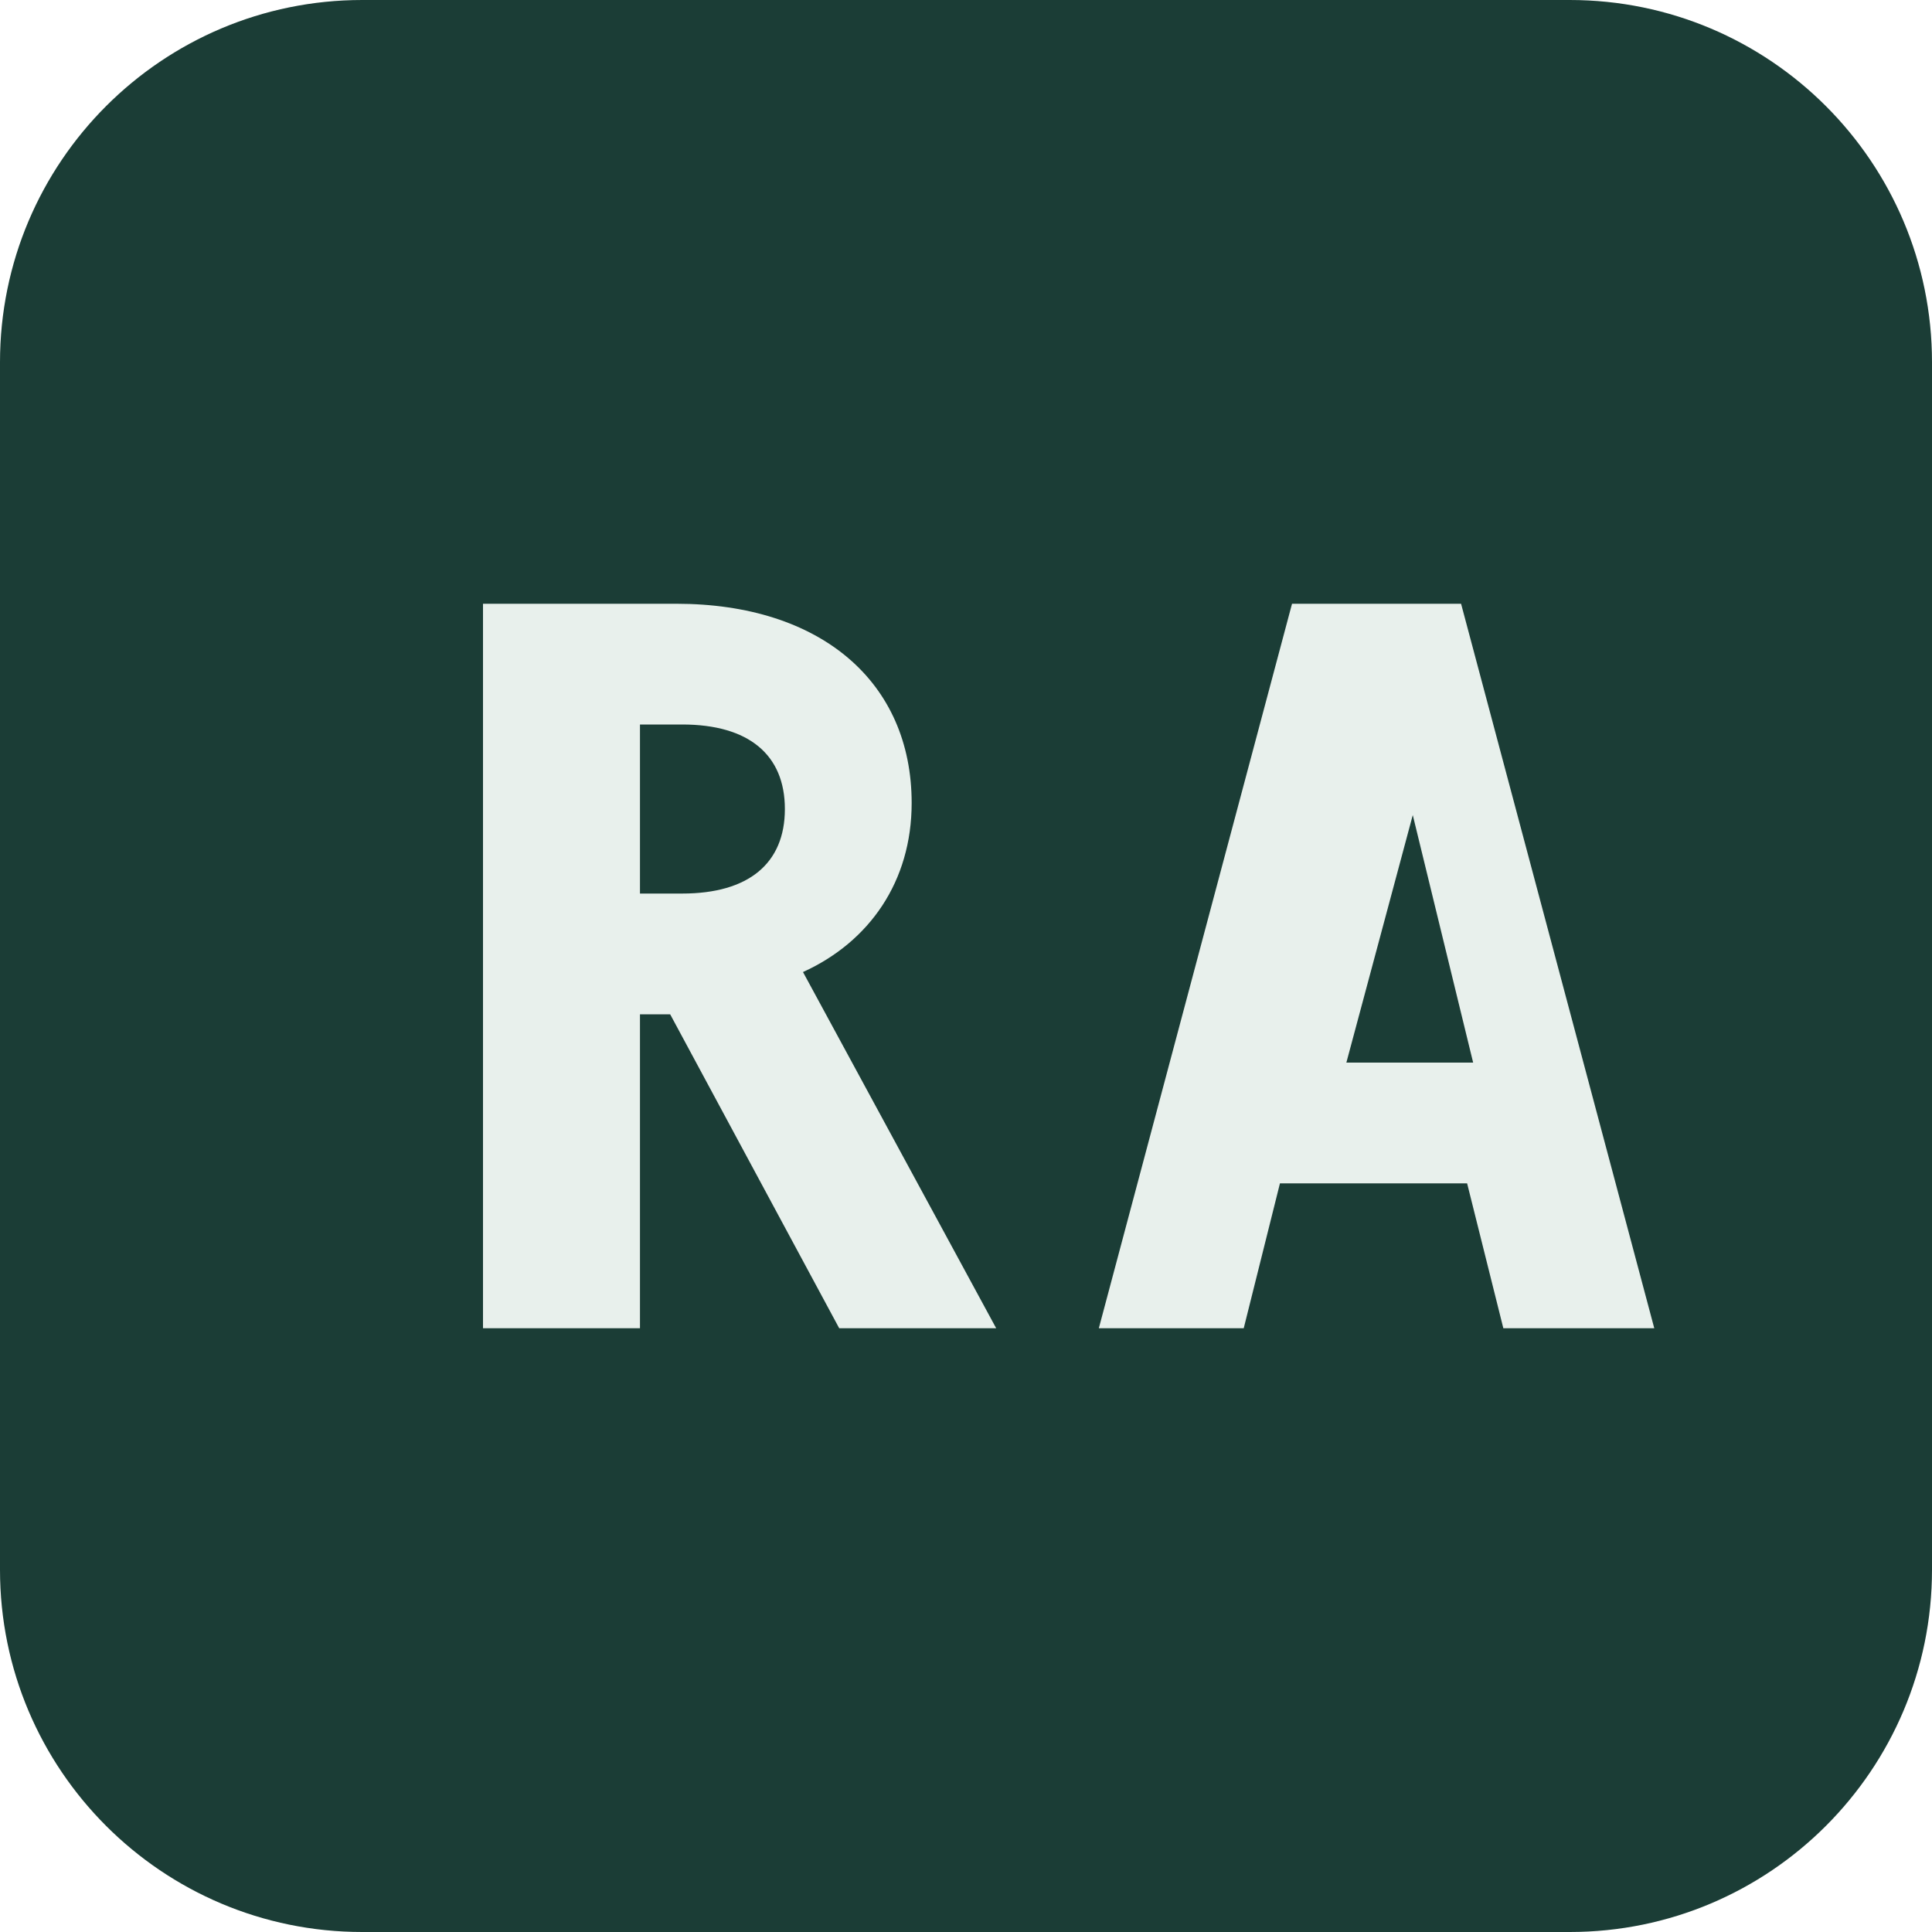
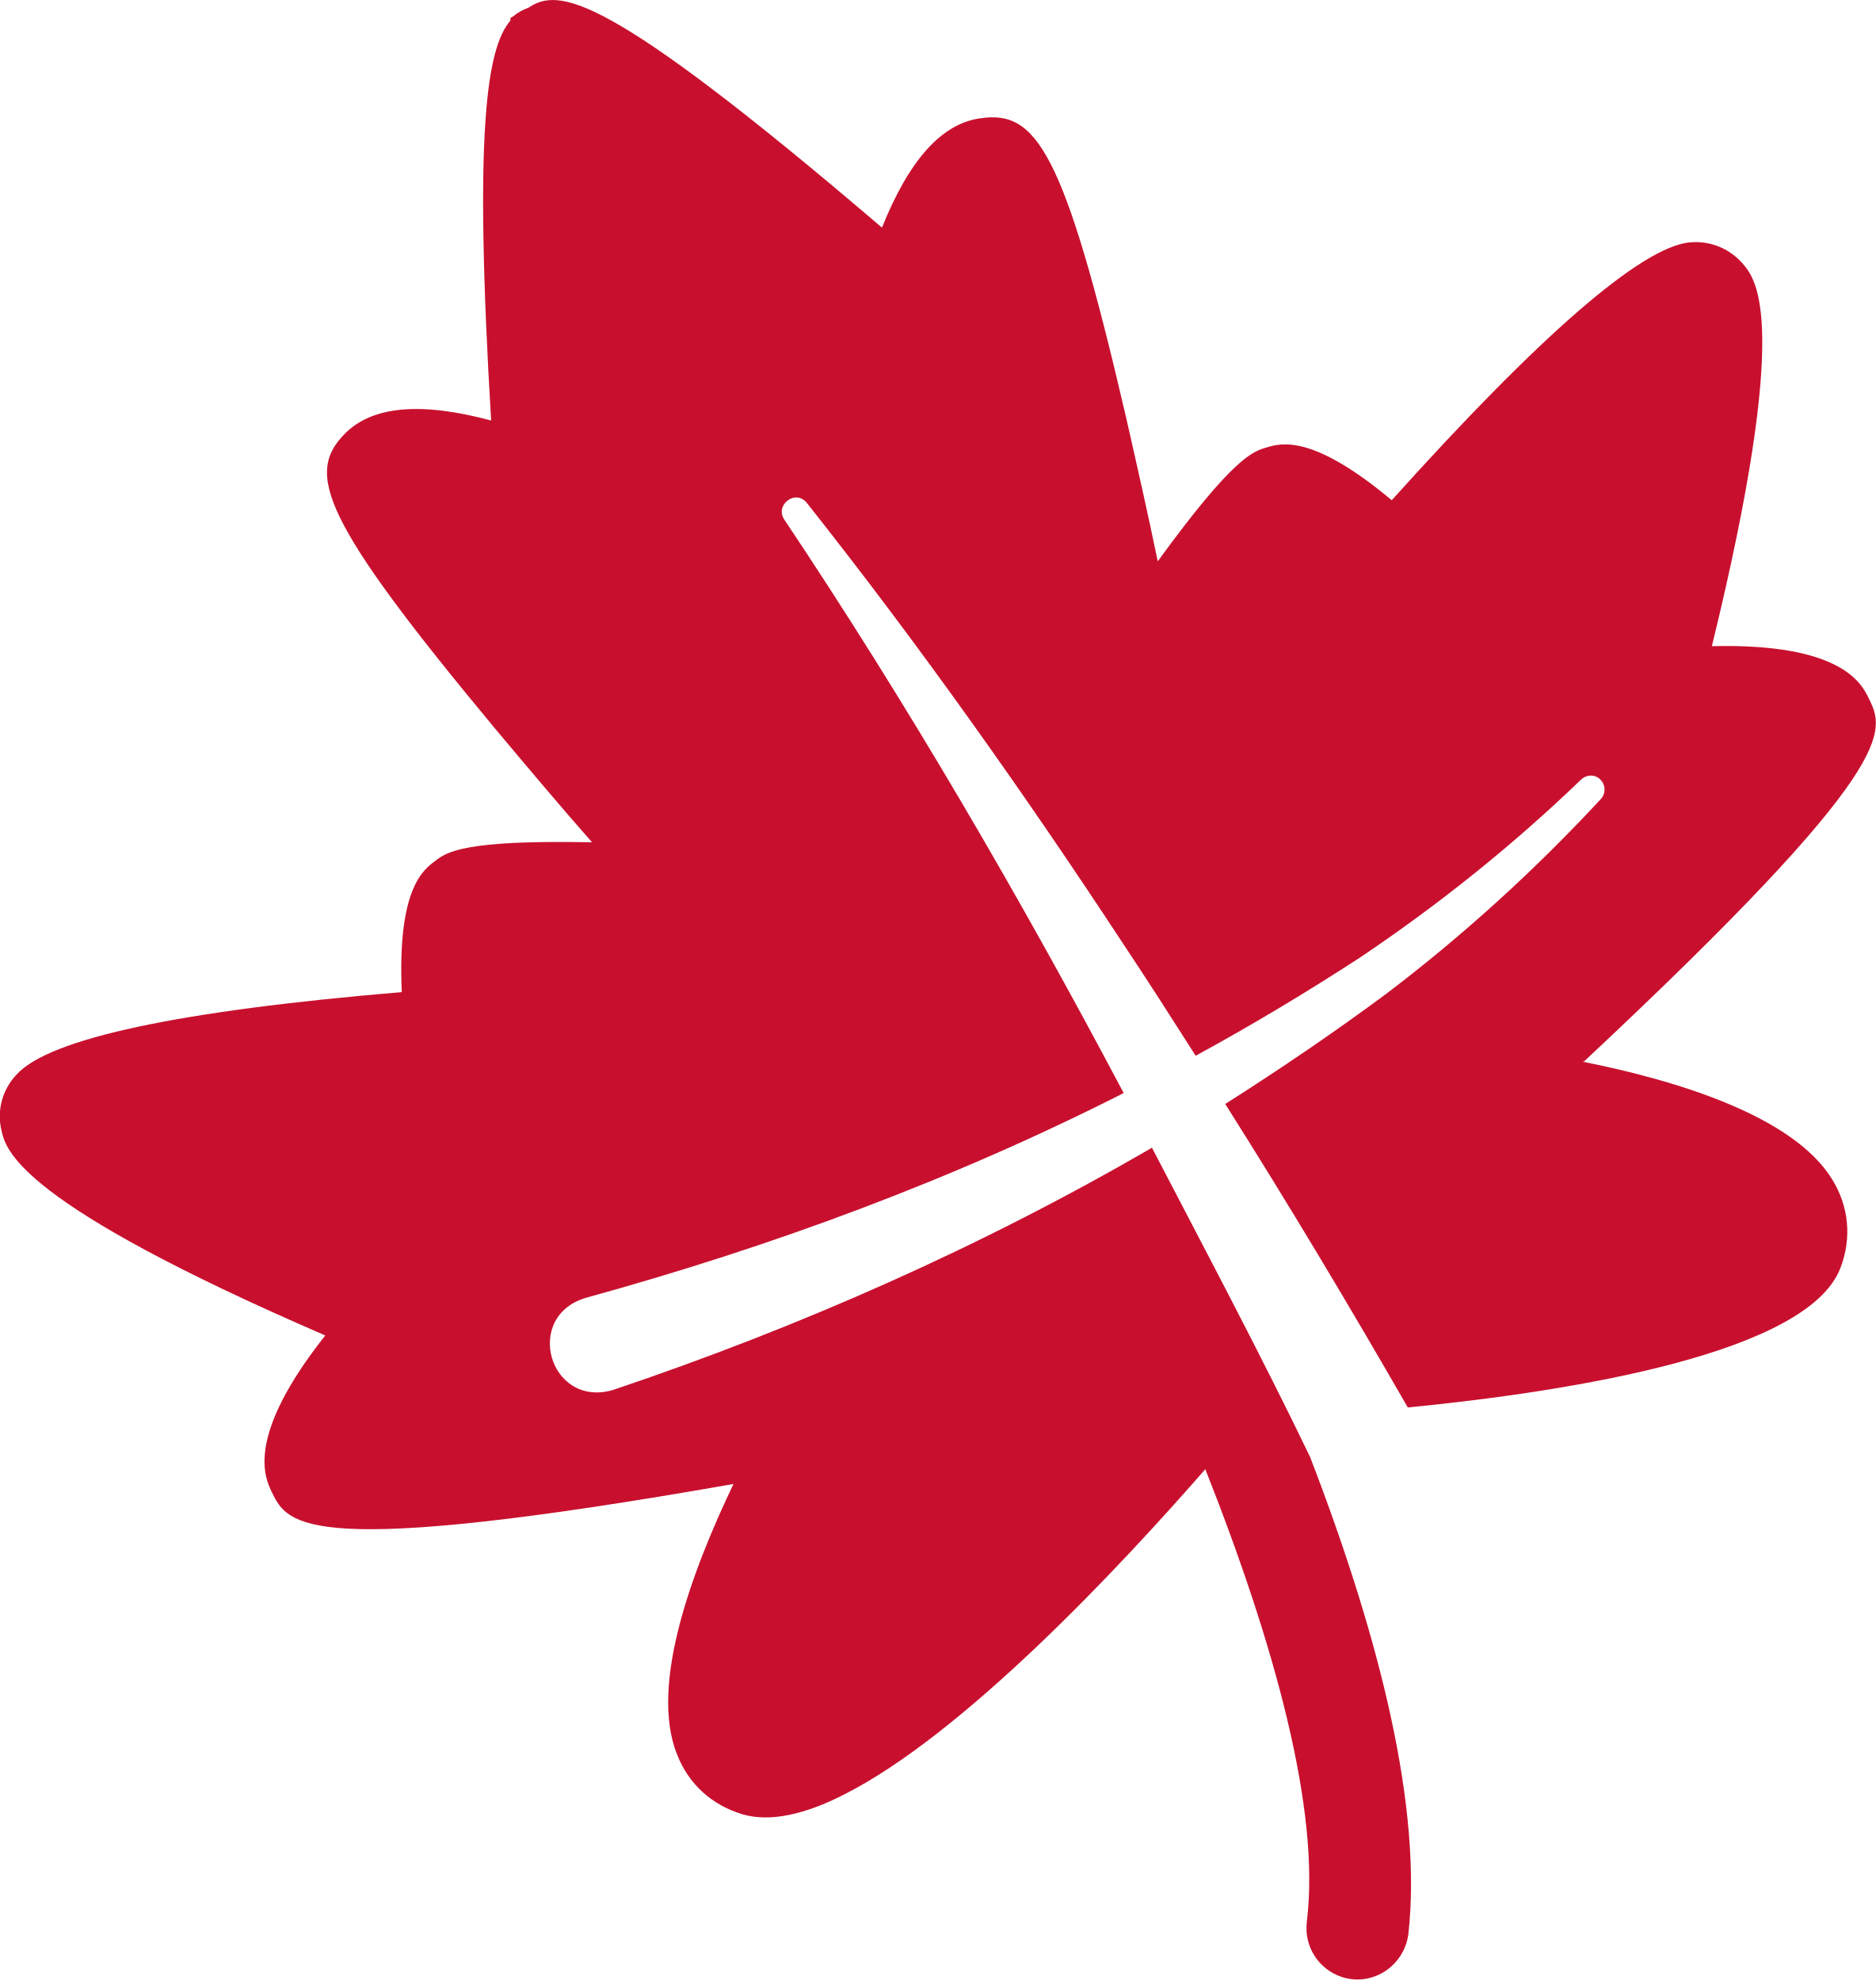
- <svg xmlns="http://www.w3.org/2000/svg" viewBox="0 0 32 32" fill="none">
-   <rect width="32" height="32" rx="6" fill="#1B3D36" />
-   <path d="M8 22V10h3.2c2.4 0 3.9 1.3 3.9 3.3 0 1.3-.7 2.3-1.8 2.8L16.5 22h-2.6l-2.8-5.2H10.6V22H8zm2.6-7.2h.7c1.1 0 1.7-.5 1.7-1.4s-.6-1.4-1.7-1.4h-.7v2.8zM18.2 22l3.2-12h2.8l3.2 12h-2.5l-.6-2.4h-3.1L20.6 22h-2.4zm4.1-4.4h2.1l-1-4.1-1.1 4.1z" fill="#E8F0EC" />
+ <svg xmlns="http://www.w3.org/2000/svg" id="Layer_2" data-name="Layer 2" viewBox="0 0 29.18 30.81">
+   <defs>
+     <style>
+       .cls-1 {
+         fill: #c8102e;
+       }
+     </style>
+   </defs>
+   <g id="Layer_1-2" data-name="Layer 1">
+     <path class="cls-1" d="M24.64,16.51c4.94-4.62,4.68-5.14,4.43-5.65-.11-.23-.43-.86-2.44-.81,1.24-5.07.69-5.7.48-5.95-.21-.24-.51-.36-.83-.33-.75.08-2.31,1.43-4.63,4.01-1.23-1.03-1.72-.89-1.95-.82-.21.06-.52.16-1.69,1.77-.14-.68-.32-1.48-.5-2.27-.96-4.13-1.39-4.75-2.26-4.62-.6.08-1.11.65-1.53,1.7C9.39-.16,8.69-.19,8.22.12c-.08.03-.16.07-.23.13l-.05.03v.04c-.37.43-.57,1.72-.3,6.22-1.08-.29-1.84-.23-2.27.2-.62.62-.38,1.33,2.33,4.59.52.62,1.05,1.25,1.51,1.77-1.99-.04-2.26.15-2.44.29-.19.14-.59.44-.52,2.04-3.46.29-5.48.72-5.99,1.28-.22.23-.31.55-.24.86.07.32.25,1.13,5.04,3.2-1.25,1.58-.94,2.21-.83,2.44.25.51.52,1.04,7.18-.13-.64,1.34-1.31,3.12-.88,4.2.18.47.55.8,1.03.94.42.12.96,0,1.55-.3,1.88-.94,4.33-3.57,5.64-5.07,1.08,2.73,1.79,5.3,1.58,7.03-.05.39.18.75.55.87.48.15.97-.18,1.03-.68.21-1.93-.42-4.53-1.53-7.41-.75-1.56-1.68-3.31-2.46-4.81-2.65,1.54-5.48,2.79-8.39,3.77-.99.28-1.4-1.16-.4-1.44,2.87-.79,5.69-1.83,8.35-3.18-1.62-3.06-3.36-6.05-5.28-8.92-.15-.22.17-.48.35-.26,1.75,2.21,3.38,4.51,4.93,6.87.38.57.75,1.15,1.12,1.73.88-.48,1.73-.99,2.56-1.53,1.22-.82,2.37-1.74,3.43-2.76.09-.09.23-.09.31,0,.08.08.08.22,0,.3-1.02,1.1-2.14,2.12-3.34,3.03-.81.6-1.65,1.17-2.5,1.71.98,1.55,1.92,3.12,2.84,4.72,2.65-.26,6.23-.86,6.73-2.17.18-.47.13-.96-.13-1.38-.61-.99-2.43-1.54-3.89-1.83Z" />
+   </g>
</svg>
